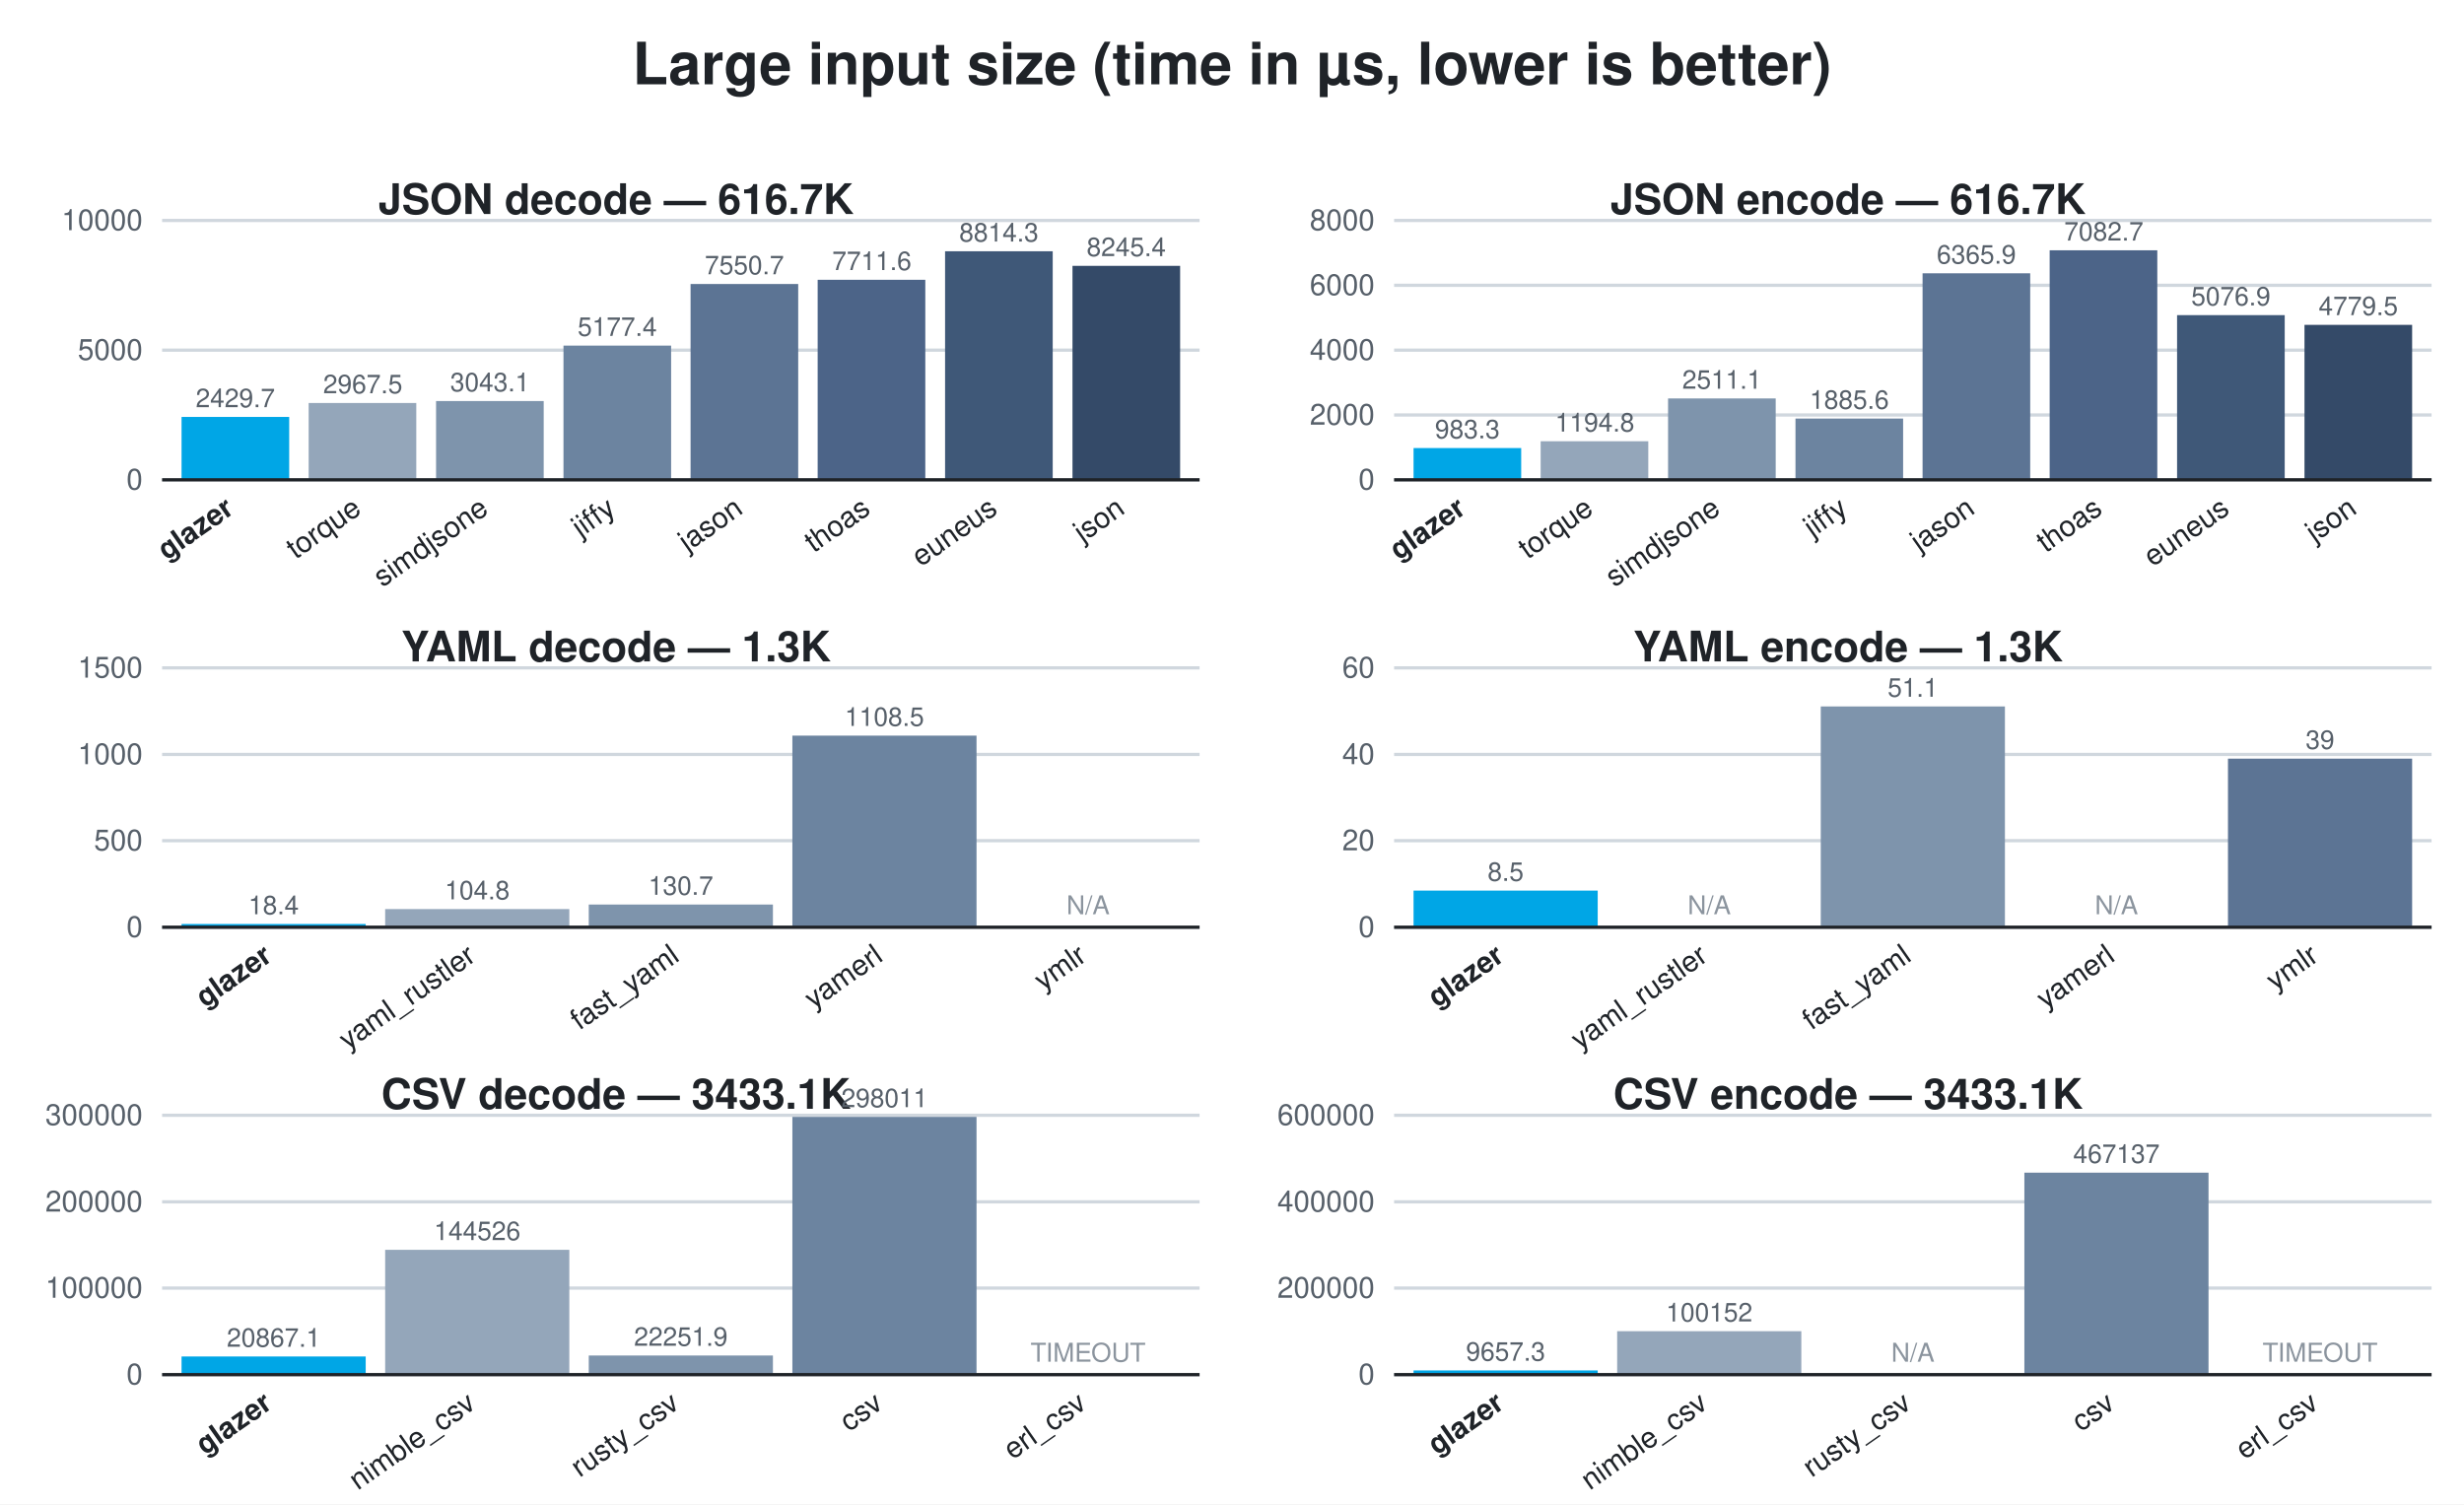
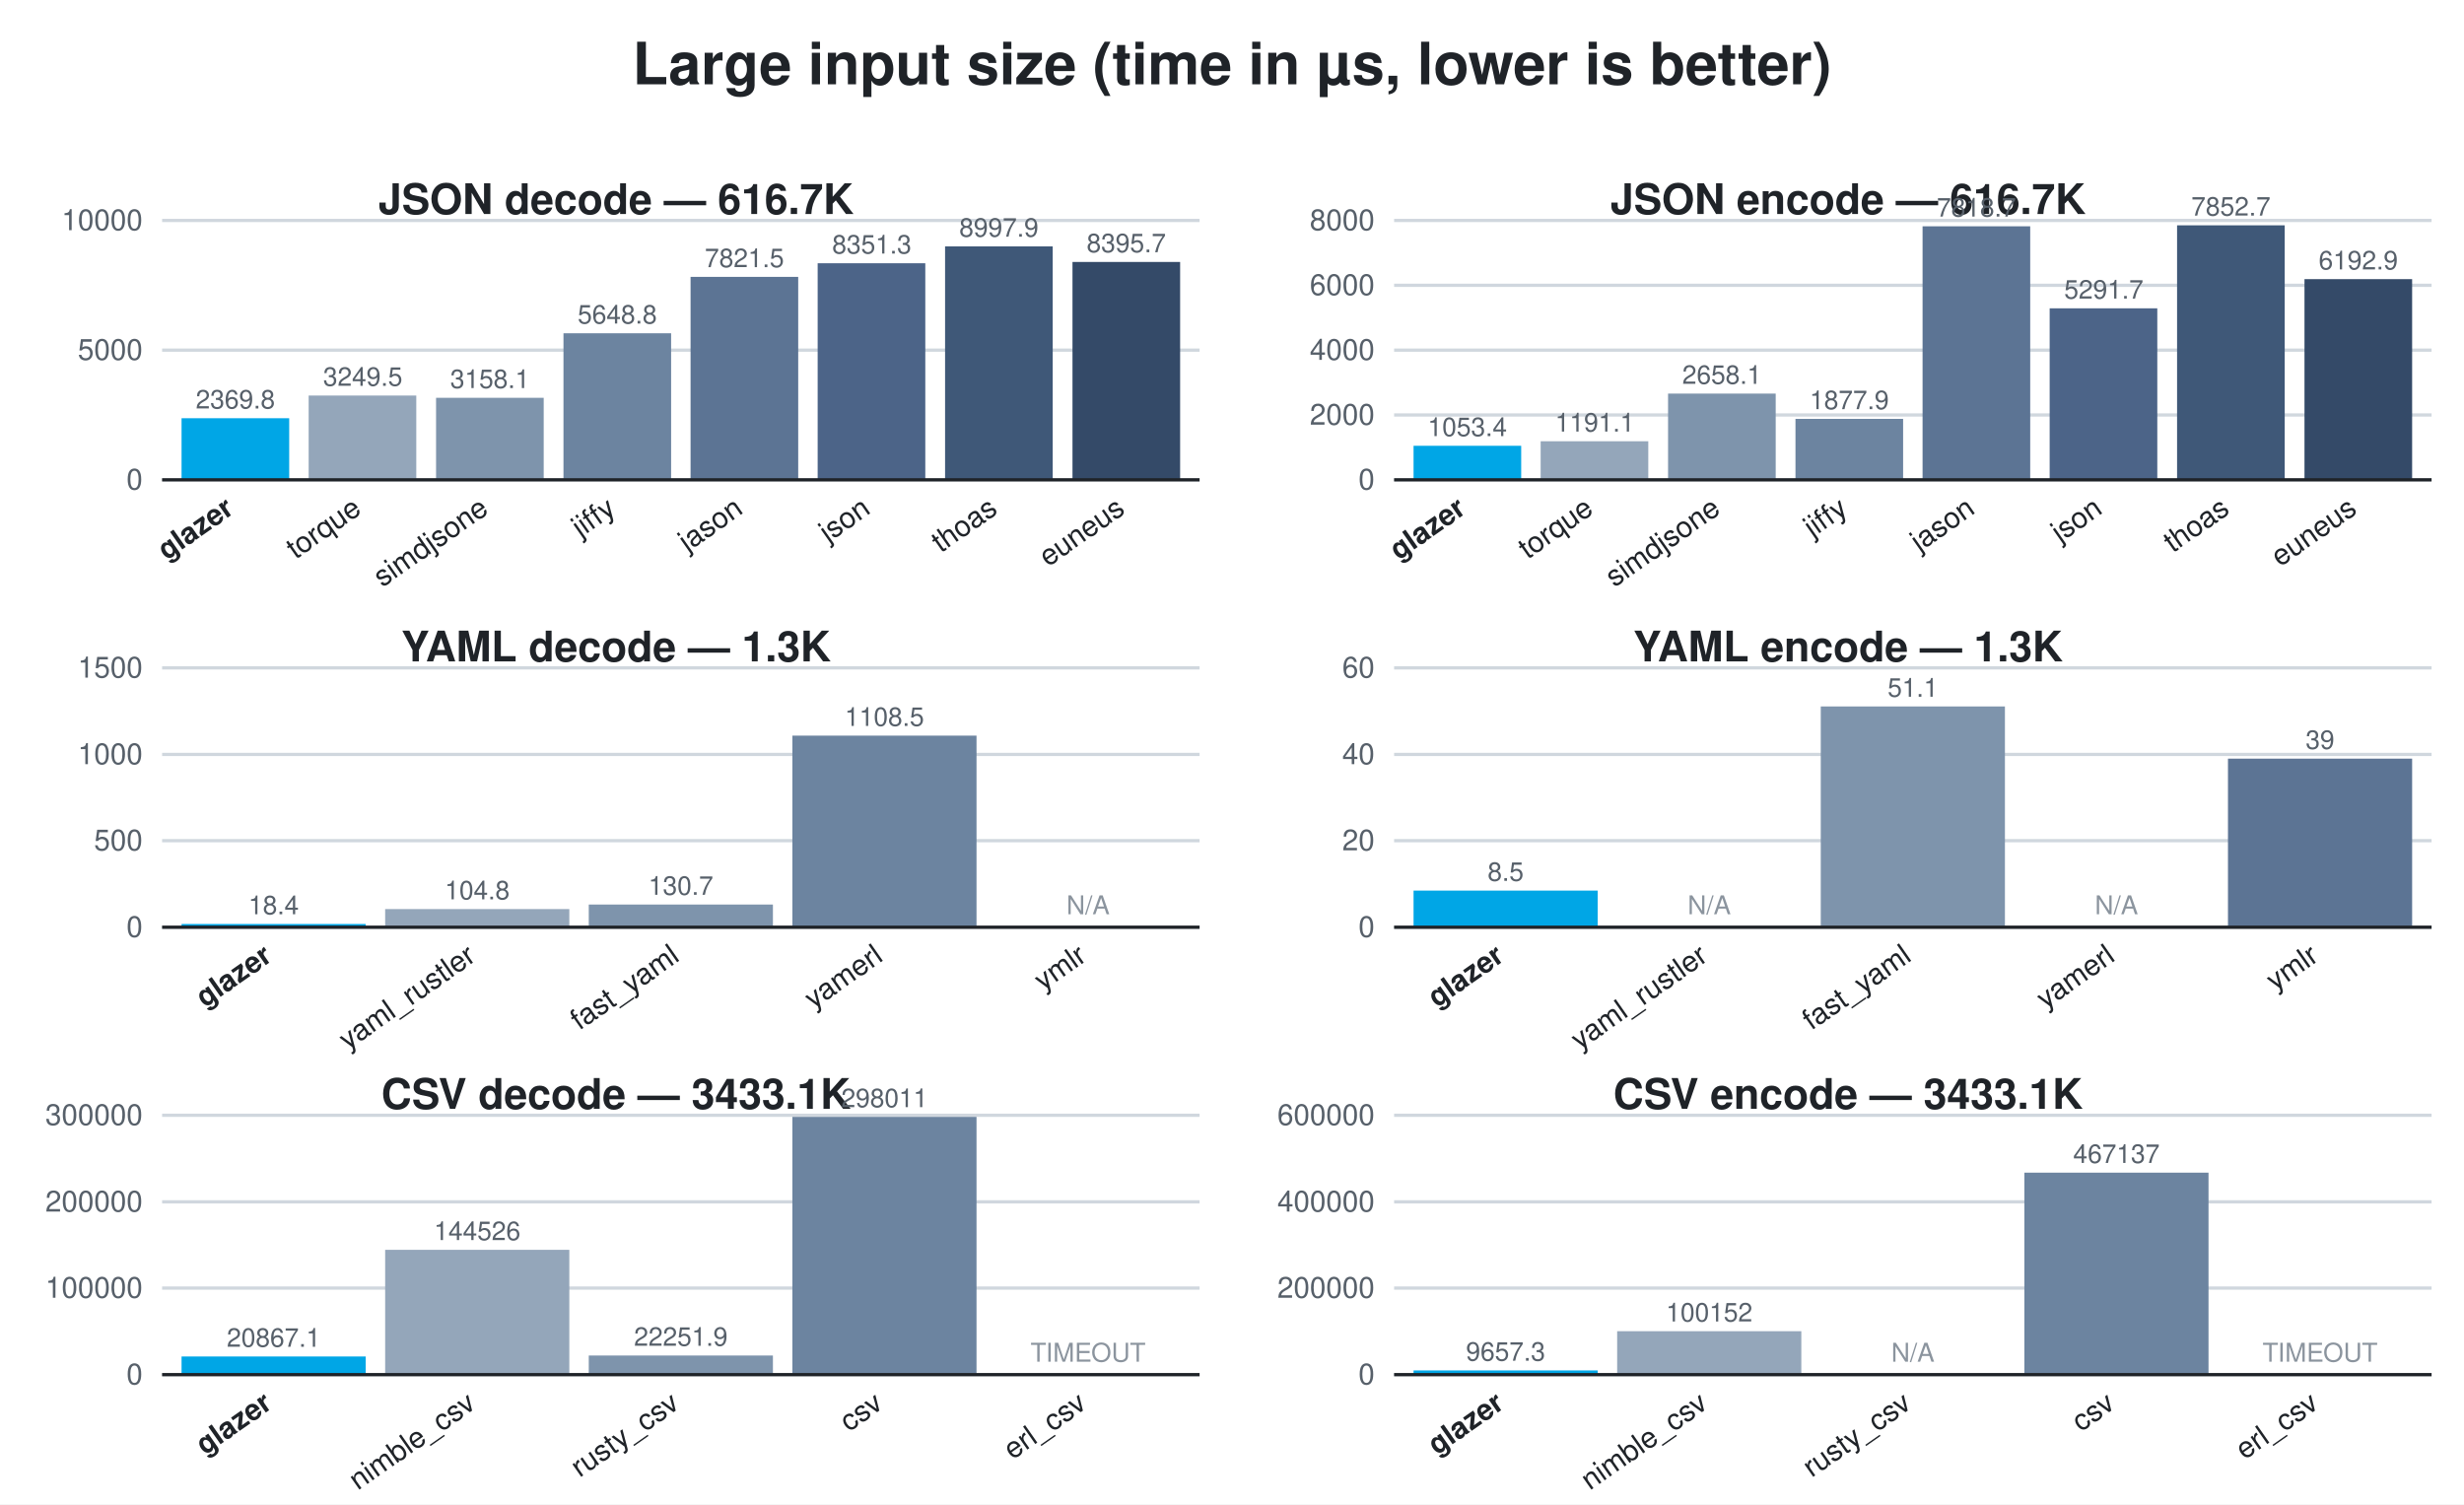
<svg xmlns="http://www.w3.org/2000/svg" width="760" height="464" viewBox="0 0 760 464" font-family="Helvetica, Arial, sans-serif">
  <style>
    .bg     { fill: #ffffff; }
    .fg     { fill: #1f2328; }
    .muted  { fill: #57606a; }
    .faint  { fill: #8b949e; }
    .grid   { stroke: #d0d7de; }
    .axis   { stroke: #1f2328; }
    .bar-0 { fill: #aab8c8; }
    .bar-1 { fill: #94a6ba; }
    .bar-2 { fill: #7e94ac; }
    .bar-3 { fill: #6c84a0; }
    .bar-4 { fill: #5c7494; }
    .bar-5 { fill: #4c6488; }
    .bar-6 { fill: #3f5878; }
    .bar-7 { fill: #344a68; }
    .bar-8 { fill: #2a3c58; }
    .bar-9 { fill: #1f2e48; }
    .bar-glazer { fill: #00a6e6; }
    @media (prefers-color-scheme: dark) {
      .bg     { fill: #0d1117; }
      .fg     { fill: #e6edf3; }
      .muted  { fill: #c9d1d9; }
      .faint  { fill: #8b949e; }
      .grid   { stroke: #30363d; }
      .axis   { stroke: #e6edf3; }
      .bar-0 { fill: #9aacc0; }
      .bar-1 { fill: #8398b0; }
      .bar-2 { fill: #6e84a0; }
      .bar-3 { fill: #5c7290; }
      .bar-4 { fill: #4c6080; }
      .bar-5 { fill: #3e5070; }
      .bar-6 { fill: #324060; }
      .bar-7 { fill: #283450; }
      .bar-8 { fill: #1f2840; }
      .bar-9 { fill: #161c30; }
      .bar-glazer { fill: #00b5fe; }
    }
  </style>
  <rect width="760" height="464" class="bg" />
  <text x="380.0" y="26" text-anchor="middle" font-size="18" font-weight="bold" class="fg">Large input size (time in µs, lower is better)</text>
  <text x="190.0" y="66.0" text-anchor="middle" font-size="13" font-weight="bold" class="fg">JSON decode — 616.7K</text>
  <line x1="50.0" y1="148.0" x2="370.0" y2="148.0" class="grid" stroke-width="1" />
  <text x="44.0" y="151.0" text-anchor="end" font-size="9" class="muted">0</text>
  <line x1="50.0" y1="108.0" x2="370.0" y2="108.0" class="grid" stroke-width="1" />
  <text x="44.0" y="111.0" text-anchor="end" font-size="9" class="muted">5000</text>
  <line x1="50.0" y1="68.0" x2="370.0" y2="68.0" class="grid" stroke-width="1" />
  <text x="44.0" y="71.0" text-anchor="end" font-size="9" class="muted">10000</text>
-   <rect x="56.0" y="128.6" width="33.2" height="19.4" class="bar-glazer" />
-   <text x="72.6" y="125.6" text-anchor="middle" font-size="8" class="muted">2429.7</text>
+   <rect x="56.0" y="129.0" width="33.2" height="19.0" class="bar-glazer" />
+   <text x="72.6" y="126.0" text-anchor="middle" font-size="8" class="muted">2369.8</text>
  <text x="72.6" y="158.0" text-anchor="end" font-size="9" class="fg" font-weight="bold" transform="rotate(-35 72.6,158.0)">glazer</text>
-   <rect x="95.2" y="124.3" width="33.2" height="23.7" class="bar-1" />
-   <text x="111.9" y="121.3" text-anchor="middle" font-size="8" class="muted">2967.5</text>
+   <rect x="95.2" y="122.0" width="33.2" height="26.0" class="bar-1" />
+   <text x="111.9" y="119.0" text-anchor="middle" font-size="8" class="muted">3249.5</text>
  <text x="111.9" y="158.0" text-anchor="end" font-size="9" class="fg" transform="rotate(-35 111.9,158.0)">torque</text>
-   <rect x="134.5" y="123.7" width="33.2" height="24.3" class="bar-2" />
-   <text x="151.1" y="120.7" text-anchor="middle" font-size="8" class="muted">3043.1</text>
+   <rect x="134.5" y="122.7" width="33.2" height="25.3" class="bar-2" />
+   <text x="151.1" y="119.7" text-anchor="middle" font-size="8" class="muted">3158.1</text>
  <text x="151.1" y="158.0" text-anchor="end" font-size="9" class="fg" transform="rotate(-35 151.1,158.0)">simdjsone</text>
-   <rect x="173.8" y="106.6" width="33.2" height="41.4" class="bar-3" />
-   <text x="190.4" y="103.6" text-anchor="middle" font-size="8" class="muted">5177.4</text>
+   <rect x="173.8" y="102.8" width="33.2" height="45.2" class="bar-3" />
+   <text x="190.4" y="99.8" text-anchor="middle" font-size="8" class="muted">5648.8</text>
  <text x="190.4" y="158.0" text-anchor="end" font-size="9" class="fg" transform="rotate(-35 190.4,158.0)">jiffy</text>
-   <rect x="213.0" y="87.6" width="33.2" height="60.4" class="bar-4" />
-   <text x="229.6" y="84.6" text-anchor="middle" font-size="8" class="muted">7550.7</text>
+   <rect x="213.0" y="85.4" width="33.2" height="62.6" class="bar-4" />
+   <text x="229.6" y="82.4" text-anchor="middle" font-size="8" class="muted">7821.5</text>
  <text x="229.6" y="158.0" text-anchor="end" font-size="9" class="fg" transform="rotate(-35 229.6,158.0)">jason</text>
-   <rect x="252.2" y="86.3" width="33.2" height="61.7" class="bar-5" />
-   <text x="268.9" y="83.3" text-anchor="middle" font-size="8" class="muted">7711.6</text>
-   <text x="268.9" y="158.0" text-anchor="end" font-size="9" class="fg" transform="rotate(-35 268.9,158.0)">thoas</text>
-   <rect x="291.5" y="77.5" width="33.2" height="70.5" class="bar-6" />
-   <text x="308.1" y="74.5" text-anchor="middle" font-size="8" class="muted">8814.3</text>
-   <text x="308.1" y="158.0" text-anchor="end" font-size="9" class="fg" transform="rotate(-35 308.1,158.0)">euneus</text>
-   <rect x="330.8" y="82.0" width="33.2" height="66.0" class="bar-7" />
-   <text x="347.4" y="79.0" text-anchor="middle" font-size="8" class="muted">8245.4</text>
-   <text x="347.4" y="158.0" text-anchor="end" font-size="9" class="fg" transform="rotate(-35 347.4,158.0)">json</text>
+   <rect x="252.2" y="81.2" width="33.2" height="66.8" class="bar-5" />
+   <text x="268.9" y="78.2" text-anchor="middle" font-size="8" class="muted">8351.3</text>
+   <text x="268.9" y="158.0" text-anchor="end" font-size="9" class="fg" transform="rotate(-35 268.9,158.0)">json</text>
+   <rect x="291.5" y="76.0" width="33.2" height="72.0" class="bar-6" />
+   <text x="308.1" y="73.0" text-anchor="middle" font-size="8" class="muted">8997.9</text>
+   <text x="308.1" y="158.0" text-anchor="end" font-size="9" class="fg" transform="rotate(-35 308.1,158.0)">thoas</text>
+   <rect x="330.8" y="80.8" width="33.2" height="67.2" class="bar-7" />
+   <text x="347.4" y="77.8" text-anchor="middle" font-size="8" class="muted">8395.7</text>
+   <text x="347.4" y="158.0" text-anchor="end" font-size="9" class="fg" transform="rotate(-35 347.4,158.0)">euneus</text>
  <line x1="50.0" y1="148.0" x2="370.0" y2="148.0" class="axis" stroke-width="1" />
  <text x="570.0" y="66.0" text-anchor="middle" font-size="13" font-weight="bold" class="fg">JSON encode — 616.7K</text>
  <line x1="430.0" y1="148.0" x2="750.0" y2="148.0" class="grid" stroke-width="1" />
  <text x="424.0" y="151.0" text-anchor="end" font-size="9" class="muted">0</text>
  <line x1="430.0" y1="128.0" x2="750.0" y2="128.0" class="grid" stroke-width="1" />
  <text x="424.0" y="131.0" text-anchor="end" font-size="9" class="muted">2000</text>
  <line x1="430.0" y1="108.0" x2="750.0" y2="108.0" class="grid" stroke-width="1" />
  <text x="424.0" y="111.0" text-anchor="end" font-size="9" class="muted">4000</text>
  <line x1="430.0" y1="88.0" x2="750.0" y2="88.0" class="grid" stroke-width="1" />
  <text x="424.0" y="91.0" text-anchor="end" font-size="9" class="muted">6000</text>
  <line x1="430.0" y1="68.0" x2="750.0" y2="68.0" class="grid" stroke-width="1" />
  <text x="424.0" y="71.0" text-anchor="end" font-size="9" class="muted">8000</text>
-   <rect x="436.0" y="138.2" width="33.2" height="9.8" class="bar-glazer" />
-   <text x="452.6" y="135.2" text-anchor="middle" font-size="8" class="muted">983.3</text>
+   <rect x="436.0" y="137.5" width="33.2" height="10.5" class="bar-glazer" />
+   <text x="452.6" y="134.5" text-anchor="middle" font-size="8" class="muted">1053.4</text>
  <text x="452.6" y="158.0" text-anchor="end" font-size="9" class="fg" font-weight="bold" transform="rotate(-35 452.6,158.0)">glazer</text>
  <rect x="475.2" y="136.1" width="33.2" height="11.9" class="bar-1" />
-   <text x="491.9" y="133.1" text-anchor="middle" font-size="8" class="muted">1194.8</text>
+   <text x="491.9" y="133.1" text-anchor="middle" font-size="8" class="muted">1191.1</text>
  <text x="491.9" y="158.0" text-anchor="end" font-size="9" class="fg" transform="rotate(-35 491.9,158.0)">torque</text>
-   <rect x="514.5" y="122.9" width="33.2" height="25.1" class="bar-2" />
-   <text x="531.1" y="119.9" text-anchor="middle" font-size="8" class="muted">2511.1</text>
+   <rect x="514.5" y="121.4" width="33.2" height="26.6" class="bar-2" />
+   <text x="531.1" y="118.4" text-anchor="middle" font-size="8" class="muted">2658.1</text>
  <text x="531.1" y="158.0" text-anchor="end" font-size="9" class="fg" transform="rotate(-35 531.1,158.0)">simdjsone</text>
-   <rect x="553.8" y="129.1" width="33.2" height="18.9" class="bar-3" />
-   <text x="570.4" y="126.1" text-anchor="middle" font-size="8" class="muted">1885.6</text>
+   <rect x="553.8" y="129.2" width="33.2" height="18.8" class="bar-3" />
+   <text x="570.4" y="126.2" text-anchor="middle" font-size="8" class="muted">1877.9</text>
  <text x="570.4" y="158.0" text-anchor="end" font-size="9" class="fg" transform="rotate(-35 570.4,158.0)">jiffy</text>
-   <rect x="593.0" y="84.3" width="33.2" height="63.7" class="bar-4" />
-   <text x="609.6" y="81.3" text-anchor="middle" font-size="8" class="muted">6365.9</text>
+   <rect x="593.0" y="69.8" width="33.2" height="78.2" class="bar-4" />
+   <text x="609.6" y="66.8" text-anchor="middle" font-size="8" class="muted">7818.7</text>
  <text x="609.6" y="158.0" text-anchor="end" font-size="9" class="fg" transform="rotate(-35 609.6,158.0)">jason</text>
-   <rect x="632.2" y="77.2" width="33.2" height="70.8" class="bar-5" />
-   <text x="648.9" y="74.2" text-anchor="middle" font-size="8" class="muted">7082.7</text>
-   <text x="648.9" y="158.0" text-anchor="end" font-size="9" class="fg" transform="rotate(-35 648.9,158.0)">thoas</text>
-   <rect x="671.5" y="97.2" width="33.2" height="50.8" class="bar-6" />
-   <text x="688.1" y="94.2" text-anchor="middle" font-size="8" class="muted">5076.9</text>
-   <text x="688.1" y="158.0" text-anchor="end" font-size="9" class="fg" transform="rotate(-35 688.1,158.0)">euneus</text>
-   <rect x="710.8" y="100.2" width="33.2" height="47.8" class="bar-7" />
-   <text x="727.4" y="97.2" text-anchor="middle" font-size="8" class="muted">4779.5</text>
-   <text x="727.4" y="158.0" text-anchor="end" font-size="9" class="fg" transform="rotate(-35 727.4,158.0)">json</text>
+   <rect x="632.2" y="95.1" width="33.2" height="52.9" class="bar-5" />
+   <text x="648.9" y="92.1" text-anchor="middle" font-size="8" class="muted">5291.7</text>
+   <text x="648.9" y="158.0" text-anchor="end" font-size="9" class="fg" transform="rotate(-35 648.9,158.0)">json</text>
+   <rect x="671.5" y="69.5" width="33.2" height="78.5" class="bar-6" />
+   <text x="688.1" y="66.5" text-anchor="middle" font-size="8" class="muted">7852.7</text>
+   <text x="688.1" y="158.0" text-anchor="end" font-size="9" class="fg" transform="rotate(-35 688.1,158.0)">thoas</text>
+   <rect x="710.8" y="86.1" width="33.2" height="61.9" class="bar-7" />
+   <text x="727.4" y="83.1" text-anchor="middle" font-size="8" class="muted">6192.9</text>
+   <text x="727.4" y="158.0" text-anchor="end" font-size="9" class="fg" transform="rotate(-35 727.4,158.0)">euneus</text>
  <line x1="430.0" y1="148.0" x2="750.0" y2="148.0" class="axis" stroke-width="1" />
  <text x="190.0" y="204.0" text-anchor="middle" font-size="13" font-weight="bold" class="fg">YAML decode — 1.3K</text>
  <line x1="50.0" y1="286.0" x2="370.0" y2="286.0" class="grid" stroke-width="1" />
  <text x="44.0" y="289.0" text-anchor="end" font-size="9" class="muted">0</text>
  <line x1="50.0" y1="259.3" x2="370.0" y2="259.3" class="grid" stroke-width="1" />
  <text x="44.0" y="262.3" text-anchor="end" font-size="9" class="muted">500</text>
  <line x1="50.0" y1="232.7" x2="370.0" y2="232.7" class="grid" stroke-width="1" />
  <text x="44.0" y="235.7" text-anchor="end" font-size="9" class="muted">1000</text>
  <line x1="50.0" y1="206.0" x2="370.0" y2="206.0" class="grid" stroke-width="1" />
  <text x="44.0" y="209.0" text-anchor="end" font-size="9" class="muted">1500</text>
  <rect x="56.0" y="285.0" width="56.8" height="1.0" class="bar-glazer" />
  <text x="84.4" y="282.0" text-anchor="middle" font-size="8" class="muted">18.4</text>
  <text x="84.4" y="296.0" text-anchor="end" font-size="9" class="fg" font-weight="bold" transform="rotate(-35 84.4,296.0)">glazer</text>
  <rect x="118.8" y="280.4" width="56.8" height="5.6" class="bar-1" />
  <text x="147.2" y="277.4" text-anchor="middle" font-size="8" class="muted">104.8</text>
  <text x="147.2" y="296.0" text-anchor="end" font-size="9" class="fg" transform="rotate(-35 147.2,296.0)">yaml_rustler</text>
  <rect x="181.6" y="279.0" width="56.8" height="7.0" class="bar-2" />
  <text x="210.0" y="276.0" text-anchor="middle" font-size="8" class="muted">130.7</text>
  <text x="210.0" y="296.0" text-anchor="end" font-size="9" class="fg" transform="rotate(-35 210.0,296.0)">fast_yaml</text>
  <rect x="244.4" y="226.9" width="56.8" height="59.1" class="bar-3" />
  <text x="272.8" y="223.9" text-anchor="middle" font-size="8" class="muted">1108.5</text>
  <text x="272.8" y="296.0" text-anchor="end" font-size="9" class="fg" transform="rotate(-35 272.8,296.0)">yamerl</text>
  <text x="335.6" y="282.0" text-anchor="middle" font-size="8" class="faint">N/A</text>
  <text x="335.6" y="296.0" text-anchor="end" font-size="9" class="fg" transform="rotate(-35 335.6,296.0)">ymlr</text>
  <line x1="50.0" y1="286.0" x2="370.0" y2="286.0" class="axis" stroke-width="1" />
  <text x="570.0" y="204.0" text-anchor="middle" font-size="13" font-weight="bold" class="fg">YAML encode — 1.3K</text>
  <line x1="430.0" y1="286.0" x2="750.0" y2="286.0" class="grid" stroke-width="1" />
  <text x="424.0" y="289.0" text-anchor="end" font-size="9" class="muted">0</text>
  <line x1="430.0" y1="259.3" x2="750.0" y2="259.3" class="grid" stroke-width="1" />
  <text x="424.0" y="262.3" text-anchor="end" font-size="9" class="muted">20</text>
  <line x1="430.0" y1="232.7" x2="750.0" y2="232.7" class="grid" stroke-width="1" />
  <text x="424.0" y="235.7" text-anchor="end" font-size="9" class="muted">40</text>
  <line x1="430.0" y1="206.0" x2="750.0" y2="206.0" class="grid" stroke-width="1" />
  <text x="424.0" y="209.0" text-anchor="end" font-size="9" class="muted">60</text>
  <rect x="436.0" y="274.7" width="56.8" height="11.3" class="bar-glazer" />
  <text x="464.4" y="271.7" text-anchor="middle" font-size="8" class="muted">8.5</text>
  <text x="464.4" y="296.0" text-anchor="end" font-size="9" class="fg" font-weight="bold" transform="rotate(-35 464.4,296.0)">glazer</text>
  <text x="527.2" y="282.0" text-anchor="middle" font-size="8" class="faint">N/A</text>
  <text x="527.2" y="296.0" text-anchor="end" font-size="9" class="fg" transform="rotate(-35 527.2,296.0)">yaml_rustler</text>
  <rect x="561.6" y="217.9" width="56.8" height="68.1" class="bar-2" />
  <text x="590.0" y="214.9" text-anchor="middle" font-size="8" class="muted">51.1</text>
  <text x="590.0" y="296.0" text-anchor="end" font-size="9" class="fg" transform="rotate(-35 590.0,296.0)">fast_yaml</text>
  <text x="652.8" y="282.0" text-anchor="middle" font-size="8" class="faint">N/A</text>
  <text x="652.8" y="296.0" text-anchor="end" font-size="9" class="fg" transform="rotate(-35 652.8,296.0)">yamerl</text>
  <rect x="687.2" y="234.0" width="56.8" height="52.0" class="bar-4" />
  <text x="715.6" y="231.0" text-anchor="middle" font-size="8" class="muted">39</text>
  <text x="715.6" y="296.0" text-anchor="end" font-size="9" class="fg" transform="rotate(-35 715.6,296.0)">ymlr</text>
  <line x1="430.0" y1="286.0" x2="750.0" y2="286.0" class="axis" stroke-width="1" />
  <text x="190.0" y="342.0" text-anchor="middle" font-size="13" font-weight="bold" class="fg">CSV decode — 3433.1K</text>
  <line x1="50.0" y1="424.0" x2="370.0" y2="424.0" class="grid" stroke-width="1" />
  <text x="44.0" y="427.0" text-anchor="end" font-size="9" class="muted">0</text>
  <line x1="50.0" y1="397.3" x2="370.0" y2="397.3" class="grid" stroke-width="1" />
  <text x="44.0" y="400.3" text-anchor="end" font-size="9" class="muted">100000</text>
  <line x1="50.0" y1="370.7" x2="370.0" y2="370.7" class="grid" stroke-width="1" />
  <text x="44.0" y="373.7" text-anchor="end" font-size="9" class="muted">200000</text>
  <line x1="50.0" y1="344.0" x2="370.0" y2="344.0" class="grid" stroke-width="1" />
  <text x="44.0" y="347.0" text-anchor="end" font-size="9" class="muted">300000</text>
  <rect x="56.0" y="418.4" width="56.8" height="5.6" class="bar-glazer" />
  <text x="84.4" y="415.4" text-anchor="middle" font-size="8" class="muted">20867.1</text>
  <text x="84.4" y="434.0" text-anchor="end" font-size="9" class="fg" font-weight="bold" transform="rotate(-35 84.4,434.0)">glazer</text>
  <rect x="118.8" y="385.5" width="56.8" height="38.5" class="bar-1" />
  <text x="147.2" y="382.5" text-anchor="middle" font-size="8" class="muted">144526</text>
  <text x="147.2" y="434.0" text-anchor="end" font-size="9" class="fg" transform="rotate(-35 147.2,434.0)">nimble_csv</text>
  <rect x="181.6" y="418.1" width="56.8" height="5.9" class="bar-2" />
  <text x="210.0" y="415.1" text-anchor="middle" font-size="8" class="muted">22251.9</text>
  <text x="210.0" y="434.0" text-anchor="end" font-size="9" class="fg" transform="rotate(-35 210.0,434.0)">rusty_csv</text>
  <rect x="244.4" y="344.5" width="56.8" height="79.5" class="bar-3" />
  <text x="272.8" y="341.5" text-anchor="middle" font-size="8" class="muted">298011</text>
  <text x="272.8" y="434.0" text-anchor="end" font-size="9" class="fg" transform="rotate(-35 272.8,434.0)">csv</text>
  <text x="335.6" y="420.0" text-anchor="middle" font-size="8" class="faint">TIMEOUT</text>
  <text x="335.6" y="434.0" text-anchor="end" font-size="9" class="fg" transform="rotate(-35 335.6,434.0)">erl_csv</text>
  <line x1="50.0" y1="424.0" x2="370.0" y2="424.0" class="axis" stroke-width="1" />
  <text x="570.0" y="342.0" text-anchor="middle" font-size="13" font-weight="bold" class="fg">CSV encode — 3433.1K</text>
  <line x1="430.0" y1="424.0" x2="750.0" y2="424.0" class="grid" stroke-width="1" />
  <text x="424.0" y="427.0" text-anchor="end" font-size="9" class="muted">0</text>
  <line x1="430.0" y1="397.3" x2="750.0" y2="397.3" class="grid" stroke-width="1" />
  <text x="424.0" y="400.3" text-anchor="end" font-size="9" class="muted">200000</text>
  <line x1="430.0" y1="370.7" x2="750.0" y2="370.7" class="grid" stroke-width="1" />
  <text x="424.0" y="373.7" text-anchor="end" font-size="9" class="muted">400000</text>
  <line x1="430.0" y1="344.0" x2="750.0" y2="344.0" class="grid" stroke-width="1" />
  <text x="424.0" y="347.0" text-anchor="end" font-size="9" class="muted">600000</text>
  <rect x="436.0" y="422.7" width="56.8" height="1.3" class="bar-glazer" />
  <text x="464.4" y="419.7" text-anchor="middle" font-size="8" class="muted">9657.3</text>
  <text x="464.4" y="434.0" text-anchor="end" font-size="9" class="fg" font-weight="bold" transform="rotate(-35 464.4,434.0)">glazer</text>
  <rect x="498.8" y="410.6" width="56.8" height="13.4" class="bar-1" />
  <text x="527.2" y="407.6" text-anchor="middle" font-size="8" class="muted">100152</text>
  <text x="527.2" y="434.0" text-anchor="end" font-size="9" class="fg" transform="rotate(-35 527.2,434.0)">nimble_csv</text>
  <text x="590.0" y="420.0" text-anchor="middle" font-size="8" class="faint">N/A</text>
  <text x="590.0" y="434.0" text-anchor="end" font-size="9" class="fg" transform="rotate(-35 590.0,434.0)">rusty_csv</text>
  <rect x="624.4" y="361.7" width="56.8" height="62.3" class="bar-3" />
  <text x="652.8" y="358.7" text-anchor="middle" font-size="8" class="muted">467137</text>
  <text x="652.8" y="434.0" text-anchor="end" font-size="9" class="fg" transform="rotate(-35 652.8,434.0)">csv</text>
  <text x="715.6" y="420.0" text-anchor="middle" font-size="8" class="faint">TIMEOUT</text>
  <text x="715.6" y="434.0" text-anchor="end" font-size="9" class="fg" transform="rotate(-35 715.6,434.0)">erl_csv</text>
  <line x1="430.0" y1="424.0" x2="750.0" y2="424.0" class="axis" stroke-width="1" />
</svg>
